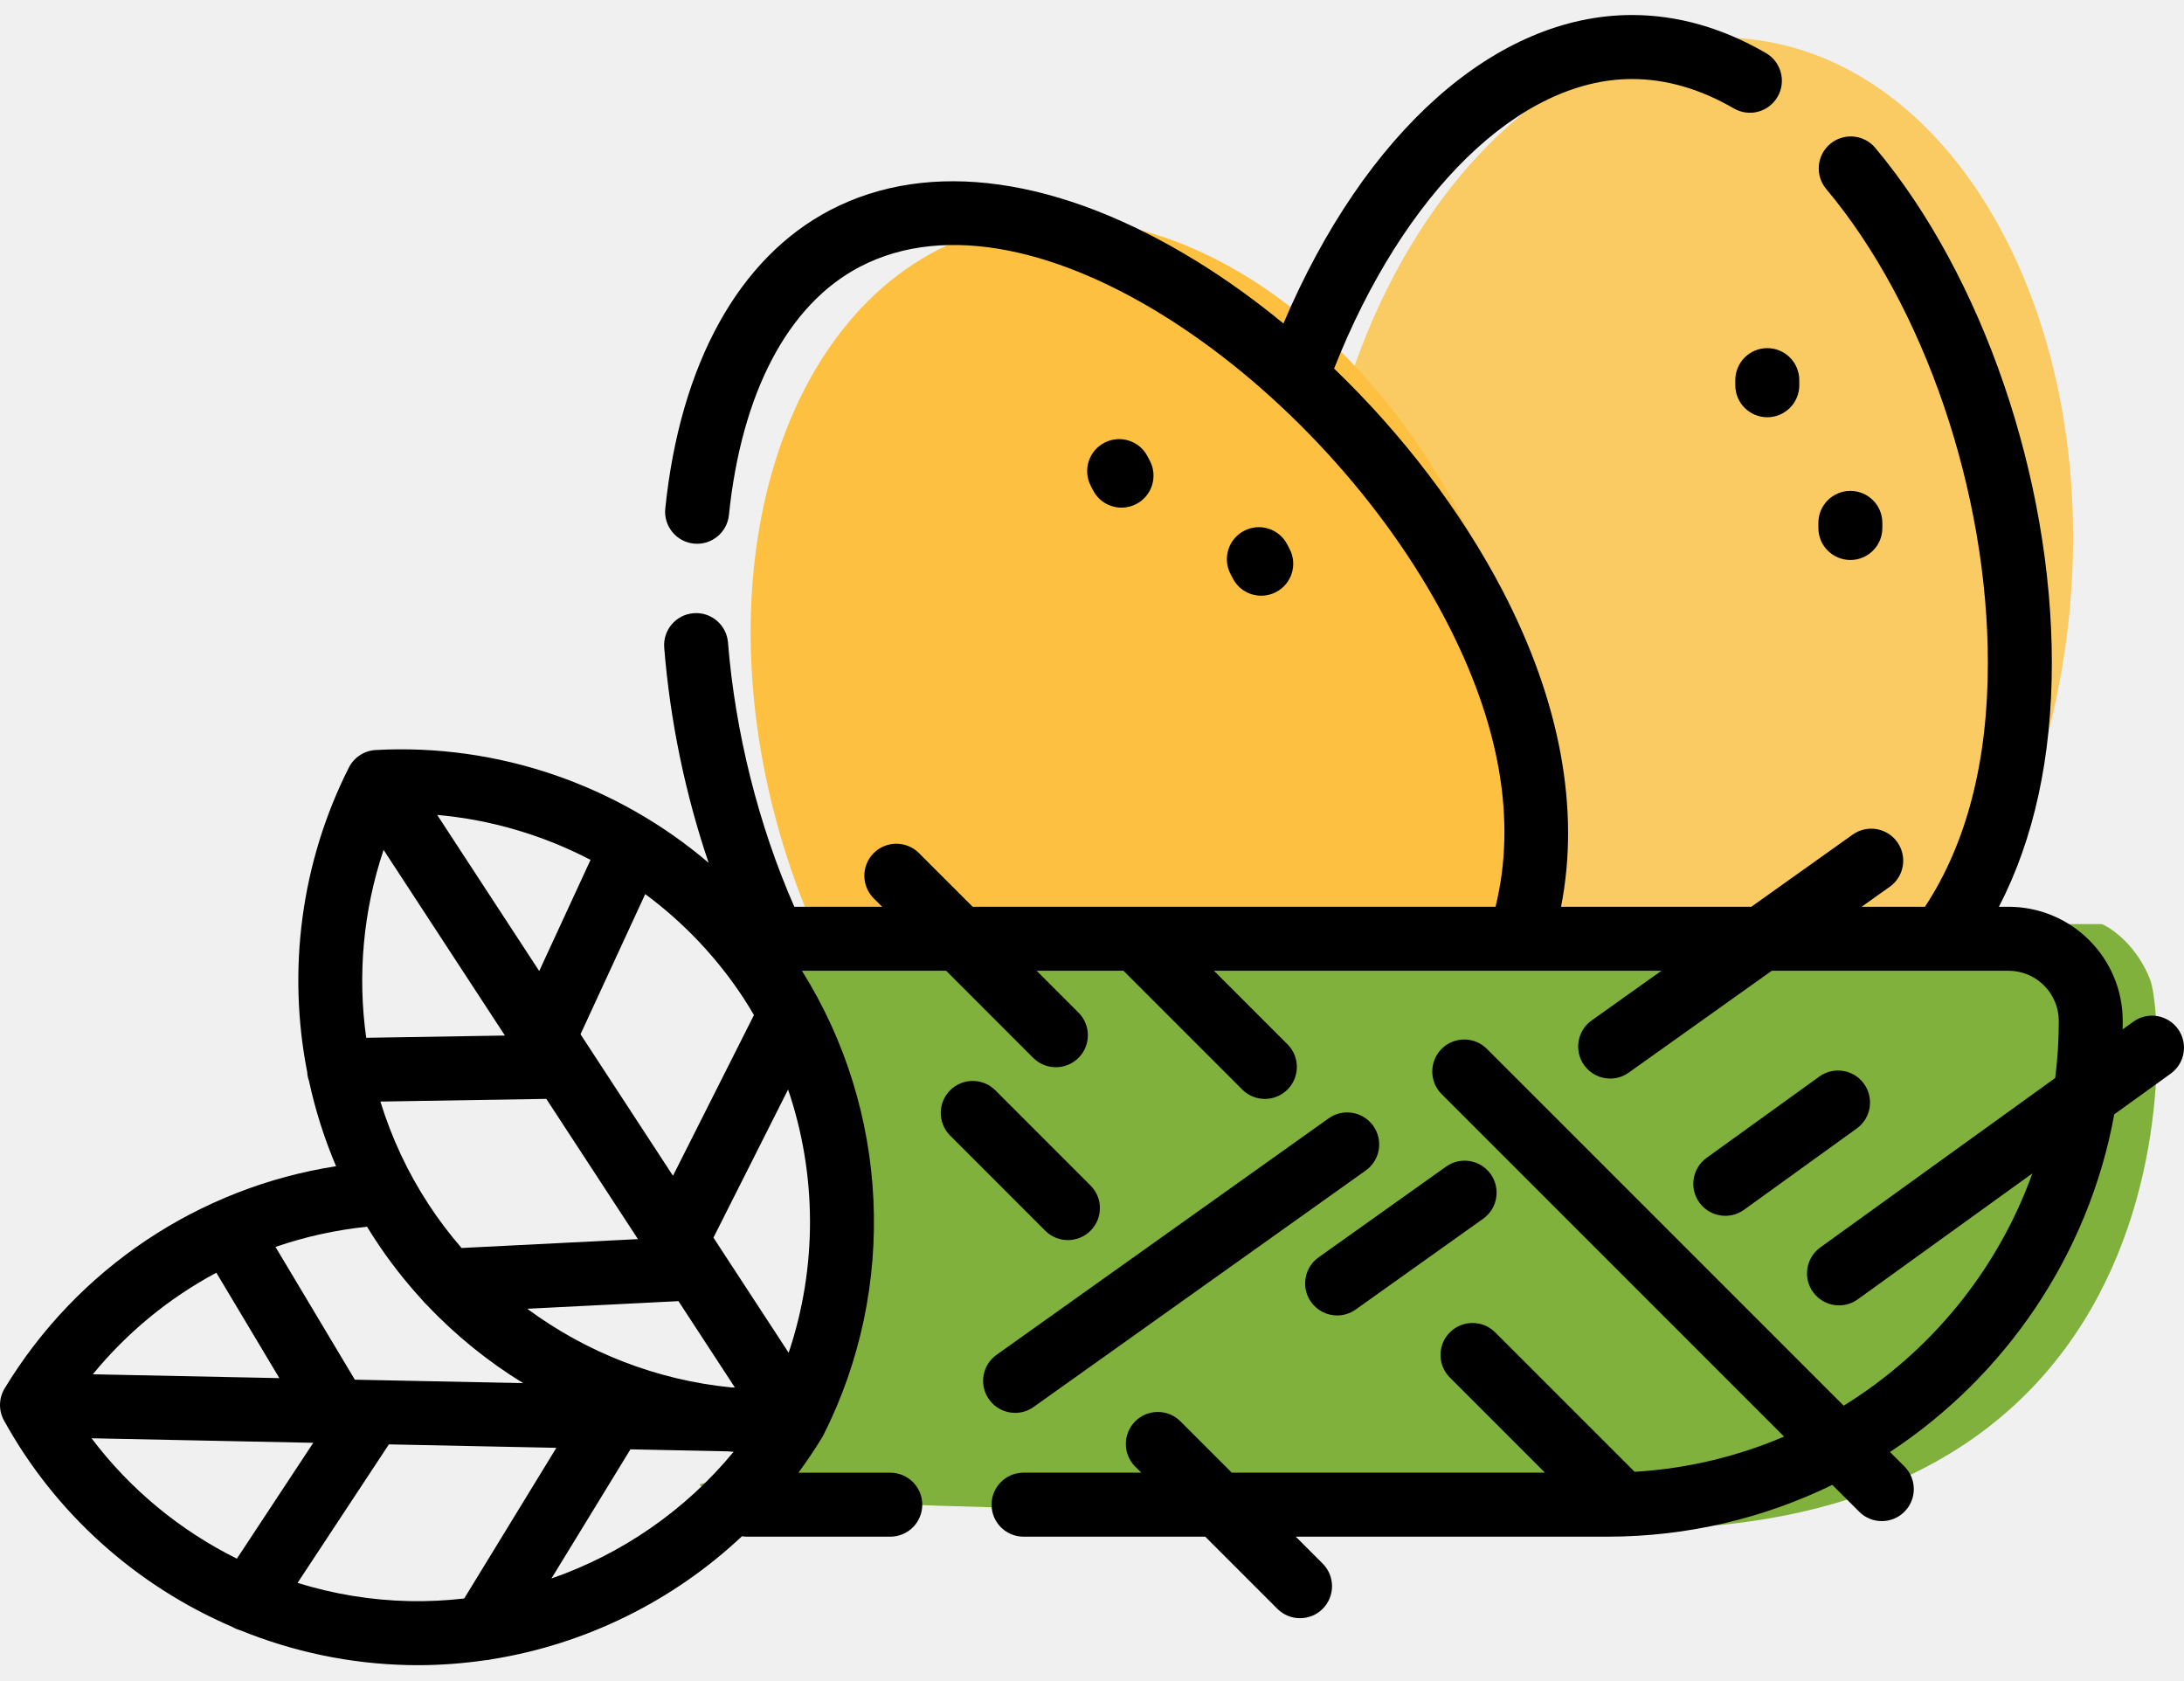
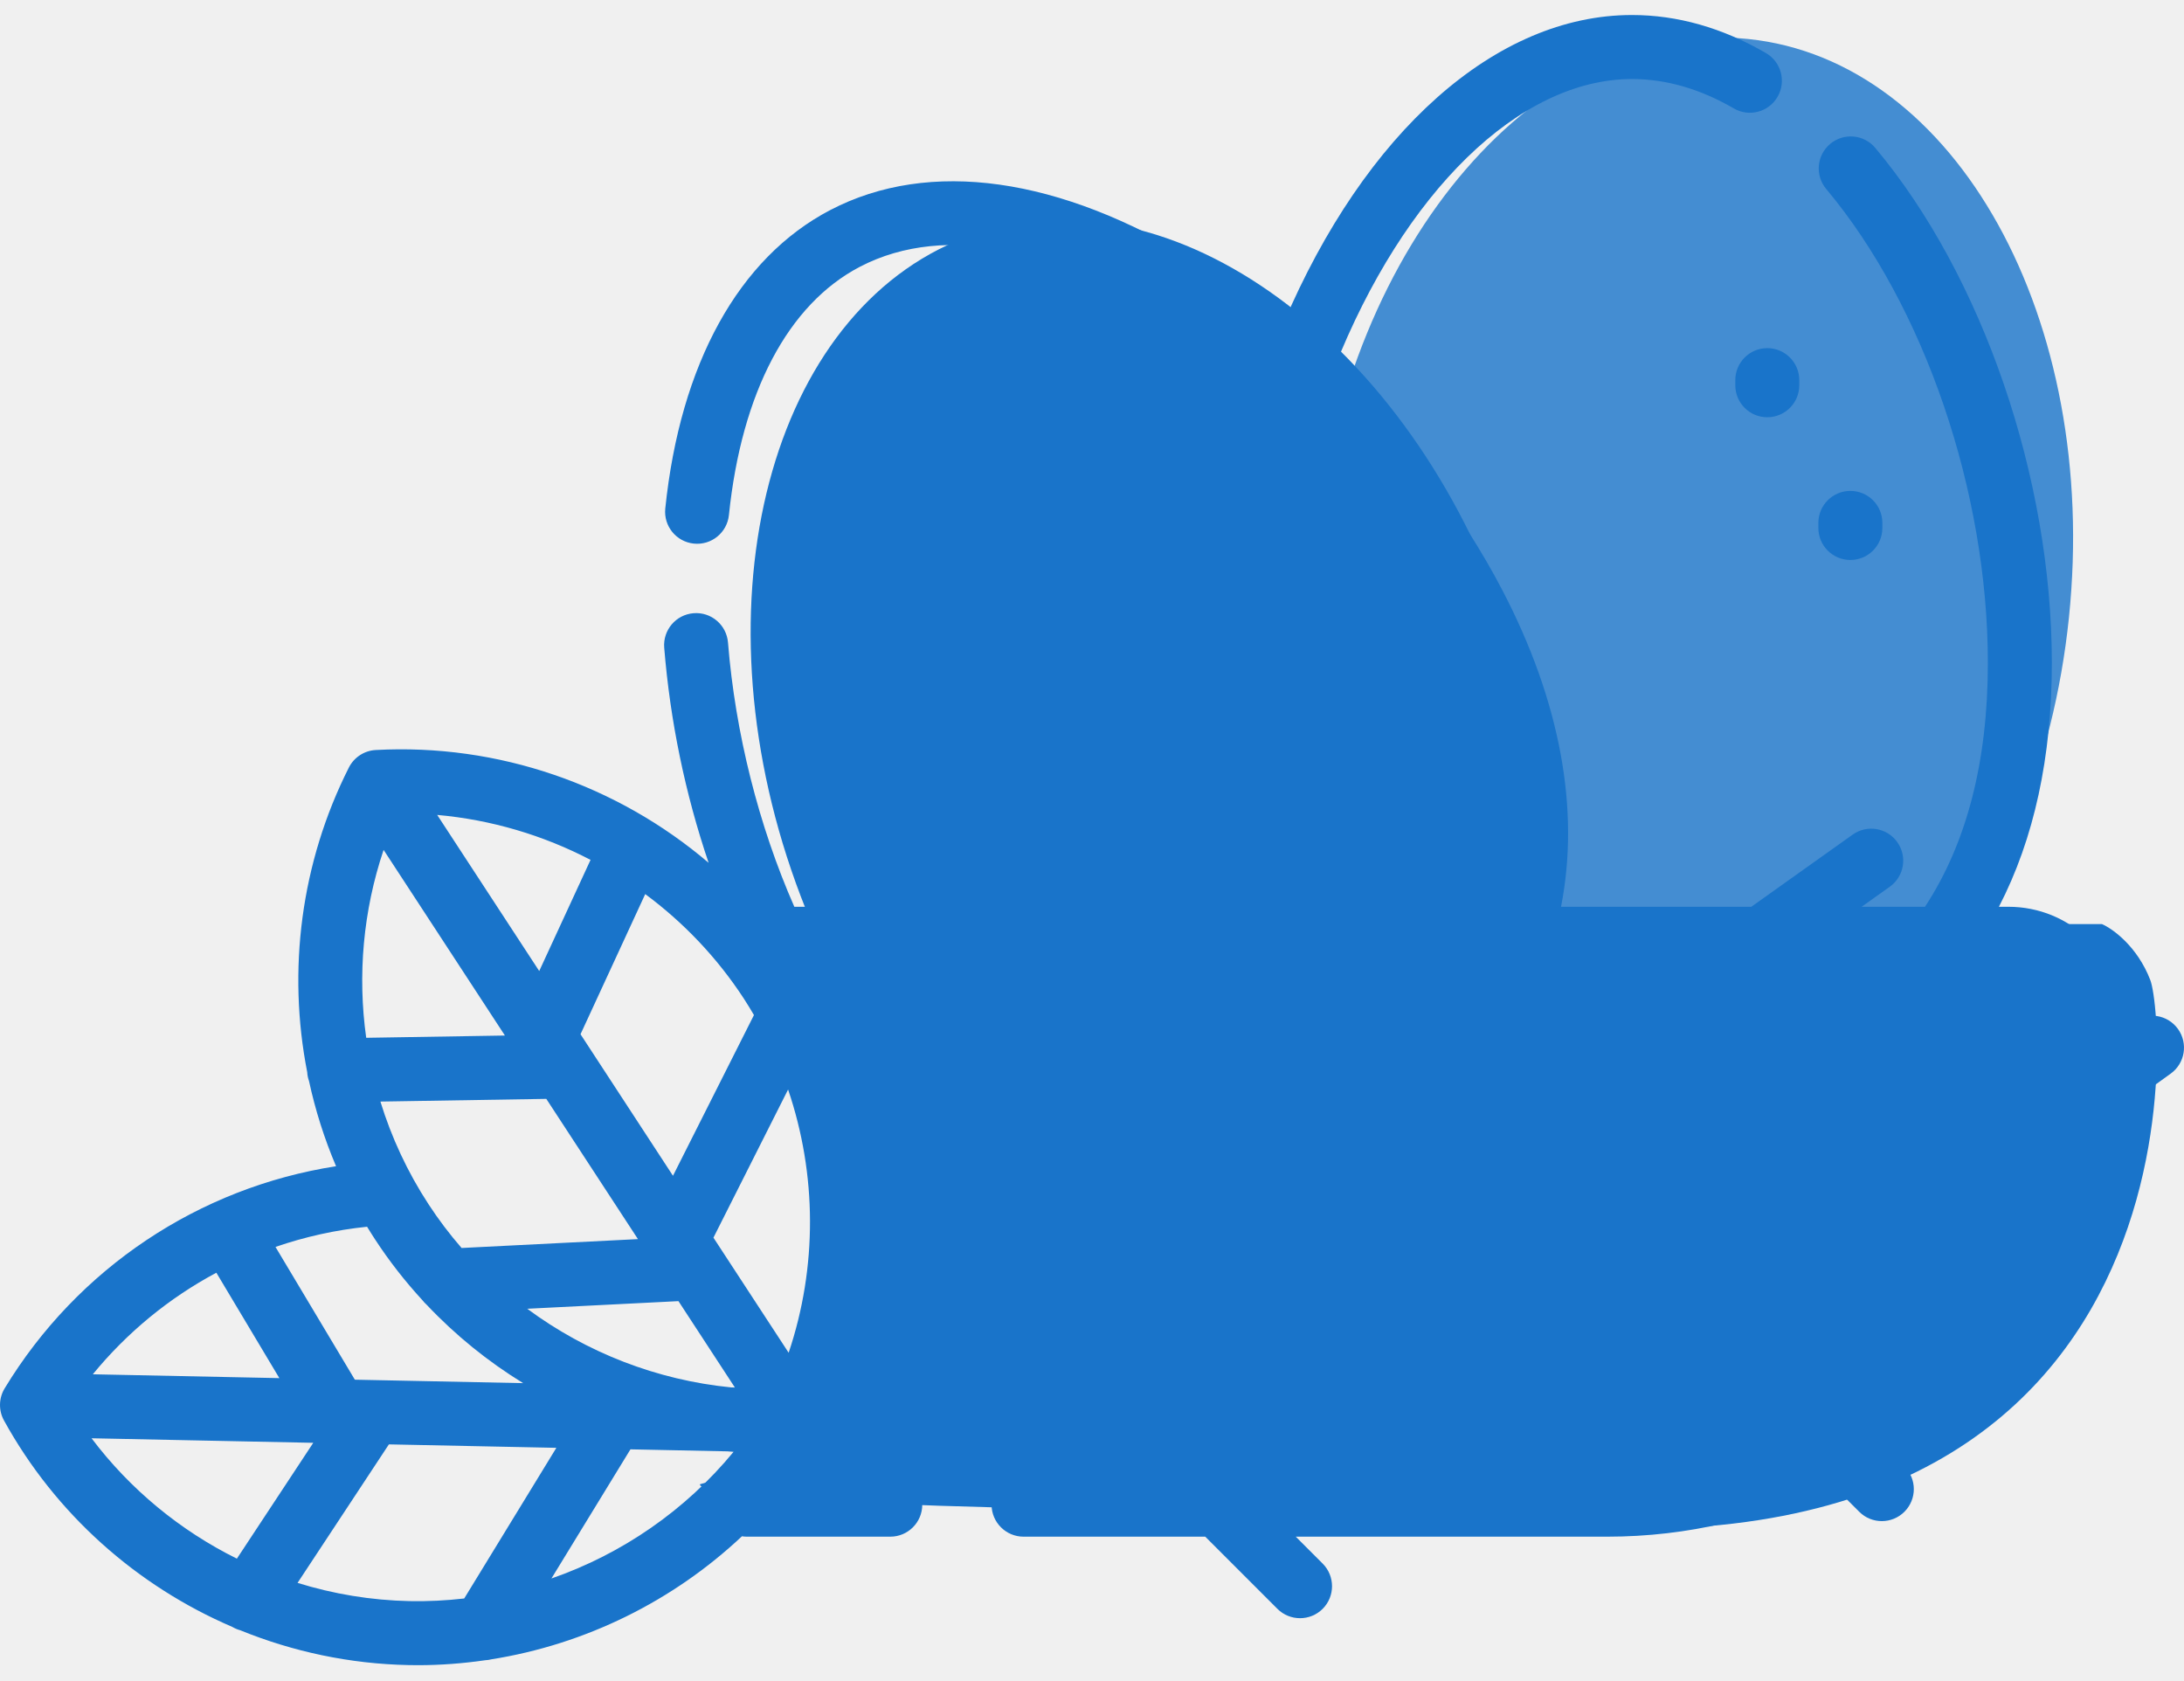
<svg xmlns="http://www.w3.org/2000/svg" width="78" height="60" viewBox="0 0 78 60" fill="none">
  <g clip-path="url(#clip0)">
-     <ellipse opacity="0.8" cx="60.443" cy="20.667" rx="13.519" ry="19.377" transform="rotate(5.91321 60.4431 20.6666)" fill="#FDC040" />
-     <ellipse cx="41.055" cy="26.706" rx="13.519" ry="19.377" transform="rotate(-18.8509 41.0546 26.7057)" fill="#FDC040" />
-     <path d="M27 33H75.071C75.455 33.167 76.337 33.8 76.797 35C77.373 36.5 79 58.5 51.5 54C29.862 54 24.813 53.333 25.005 53C29 52 29.5 48 30 45C30.5 42 27 33 27 33Z" fill="#81B13D" />
-     <path d="M63.117 12.432C62.486 12.432 61.975 12.944 61.975 13.575V13.757C61.975 14.389 62.486 14.9 63.117 14.9C63.748 14.9 64.26 14.389 64.26 13.757V13.575C64.26 12.944 63.748 12.432 63.117 12.432Z" fill="black" />
-     <path d="M66.085 17.53C65.454 17.53 64.942 18.041 64.942 18.672V18.855C64.942 19.486 65.454 19.997 66.085 19.997C66.716 19.997 67.227 19.486 67.227 18.855V18.672C67.227 18.041 66.716 17.53 66.085 17.53Z" fill="black" />
-     <path d="M41.067 16.457L40.982 16.295C40.69 15.735 40 15.518 39.441 15.811C38.881 16.103 38.665 16.793 38.957 17.352L39.041 17.514C39.245 17.905 39.643 18.128 40.055 18.128C40.233 18.128 40.414 18.087 40.583 17.998C41.142 17.706 41.359 17.016 41.067 16.457Z" fill="black" />
-     <path d="M46.057 19.602L45.972 19.44C45.68 18.88 44.99 18.663 44.431 18.956C43.871 19.248 43.655 19.938 43.947 20.497L44.031 20.659C44.235 21.05 44.633 21.273 45.045 21.273C45.223 21.273 45.404 21.232 45.573 21.143C46.132 20.851 46.349 20.161 46.057 19.602Z" fill="black" />
-     <path d="M38.947 42.334L35.549 38.935C35.103 38.489 34.379 38.489 33.933 38.935C33.487 39.381 33.487 40.105 33.933 40.551L37.331 43.95C37.555 44.173 37.847 44.284 38.139 44.284C38.432 44.284 38.724 44.173 38.947 43.95C39.394 43.503 39.394 42.78 38.947 42.334Z" fill="black" />
-     <path d="M49.045 40.205C48.679 39.691 47.966 39.57 47.452 39.936L35.591 48.381C35.077 48.746 34.957 49.46 35.323 49.974C35.546 50.287 35.897 50.454 36.255 50.454C36.484 50.454 36.715 50.385 36.916 50.242L48.777 41.798C49.291 41.432 49.411 40.719 49.045 40.205Z" fill="black" />
-     <path d="M53.239 41.928C52.873 41.414 52.16 41.294 51.645 41.66L47.092 44.901C46.578 45.267 46.458 45.981 46.824 46.495C47.047 46.808 47.399 46.975 47.756 46.975C47.985 46.975 48.217 46.906 48.418 46.763L52.97 43.521C53.484 43.156 53.604 42.442 53.239 41.928Z" fill="black" />
-     <path d="M77.784 36.744C77.415 36.232 76.701 36.116 76.189 36.485L75.808 36.76C75.81 36.662 75.812 36.564 75.812 36.466C75.812 35.376 75.388 34.35 74.616 33.575C73.844 32.805 72.818 32.381 71.728 32.381H71.39C72.644 29.958 73.28 27.041 73.28 23.673C73.28 17.068 70.804 9.849 66.973 5.28C66.567 4.797 65.847 4.734 65.363 5.139C64.88 5.545 64.817 6.266 65.222 6.749C68.729 10.93 70.995 17.573 70.995 23.673C70.995 27.188 70.24 30.114 68.749 32.381H66.487L67.492 31.666C68.007 31.3 68.126 30.586 67.76 30.072C67.395 29.558 66.681 29.438 66.167 29.804L62.547 32.381H55.751C56.436 28.912 55.722 25.036 53.653 21.071C52.171 18.234 50.066 15.488 47.646 13.162C50.139 6.856 54.265 2.822 58.286 2.822C59.5 2.822 60.724 3.175 61.922 3.872C62.468 4.189 63.167 4.004 63.484 3.458C63.801 2.913 63.616 2.213 63.071 1.896C61.519 0.994 59.909 0.536 58.286 0.536C53.422 0.536 48.745 4.716 45.837 11.552C44.846 10.737 43.82 9.996 42.774 9.35C37.852 6.31 33.191 5.654 29.65 7.502C26.384 9.209 24.293 12.993 23.76 18.158C23.695 18.786 24.151 19.347 24.779 19.412C25.408 19.478 25.968 19.02 26.033 18.393C26.484 14.016 28.145 10.867 30.708 9.528C36.949 6.27 47.255 13.757 51.627 22.129C53.571 25.853 54.169 29.297 53.412 32.381H40.602C40.599 32.381 40.596 32.381 40.593 32.381H34.738L32.82 30.464C32.374 30.018 31.65 30.018 31.204 30.464C30.758 30.91 30.758 31.633 31.204 32.08L31.506 32.381H28.369C27.096 29.488 26.259 26.167 26 22.945C25.949 22.316 25.399 21.846 24.77 21.898C24.14 21.948 23.672 22.499 23.722 23.128C23.933 25.747 24.474 28.352 25.308 30.811C22.051 28.036 17.798 26.545 13.418 26.783C13.01 26.805 12.645 27.044 12.46 27.408C10.742 30.811 10.259 34.651 10.972 38.288C10.978 38.398 11 38.504 11.036 38.603C11.26 39.641 11.583 40.66 12.002 41.646C7.111 42.405 2.769 45.287 0.165 49.581C-0.046 49.931 -0.055 50.367 0.142 50.725C1.983 54.066 4.885 56.633 8.294 58.096C8.385 58.149 8.48 58.19 8.578 58.216C10.461 58.983 12.491 59.417 14.579 59.46C14.693 59.463 14.806 59.464 14.921 59.464C15.733 59.464 16.538 59.402 17.332 59.287C17.406 59.283 17.481 59.273 17.553 59.254C20.911 58.72 24.033 57.178 26.498 54.861C26.554 54.869 26.611 54.875 26.669 54.875H31.796C32.427 54.875 32.938 54.364 32.938 53.732C32.938 53.101 32.427 52.59 31.796 52.59H28.515C28.815 52.183 29.099 51.763 29.364 51.326C29.372 51.313 29.378 51.299 29.386 51.285C29.393 51.273 29.401 51.262 29.407 51.249C32.069 45.977 31.767 39.653 28.64 34.666H33.791L36.901 37.777C37.125 38 37.417 38.111 37.709 38.111C38.002 38.111 38.294 38 38.518 37.777C38.964 37.331 38.964 36.607 38.518 36.161L37.023 34.666H40.124L44.366 38.908C44.589 39.131 44.882 39.243 45.174 39.243C45.466 39.243 45.759 39.131 45.982 38.908C46.428 38.462 46.428 37.738 45.982 37.292L43.356 34.666H54.271C54.272 34.666 54.273 34.667 54.275 34.667C54.276 34.667 54.277 34.666 54.278 34.666H59.338L56.843 36.442C56.329 36.808 56.209 37.522 56.575 38.036C56.798 38.349 57.15 38.516 57.507 38.516C57.736 38.516 57.968 38.447 58.169 38.304L63.278 34.666H69.345C69.345 34.666 69.346 34.666 69.347 34.666C69.347 34.666 69.348 34.666 69.349 34.666H71.729C72.209 34.666 72.662 34.853 73.001 35.191C73.341 35.532 73.528 35.985 73.528 36.465C73.528 37.153 73.484 37.831 73.4 38.496L65.011 44.546C64.499 44.915 64.383 45.629 64.752 46.141C64.976 46.451 65.325 46.615 65.68 46.615C65.912 46.615 66.145 46.545 66.347 46.4L72.584 41.903C71.338 45.37 68.936 48.29 65.845 50.197L53.103 37.455C52.657 37.009 51.934 37.009 51.487 37.455C51.041 37.902 51.041 38.625 51.487 39.071L63.717 51.301C62.061 52.009 60.263 52.446 58.38 52.559L53.398 47.578C52.952 47.132 52.229 47.132 51.782 47.578C51.336 48.024 51.336 48.748 51.783 49.194L55.178 52.589H43.992L42.159 50.756C41.713 50.31 40.99 50.31 40.543 50.756C40.097 51.203 40.097 51.926 40.543 52.372L40.761 52.589H36.556C35.925 52.589 35.413 53.101 35.413 53.732C35.413 54.363 35.925 54.875 36.556 54.875H43.045L45.622 57.452C45.845 57.675 46.138 57.786 46.43 57.786C46.722 57.786 47.015 57.675 47.238 57.452C47.684 57.005 47.684 56.282 47.238 55.836L46.277 54.875H57.401C60.282 54.875 63.01 54.209 65.44 53.025L66.4 53.984C66.623 54.208 66.915 54.319 67.208 54.319C67.5 54.319 67.793 54.208 68.016 53.984C68.462 53.538 68.462 52.815 68.016 52.368L67.499 51.851C71.618 49.139 74.589 44.82 75.51 39.792L77.526 38.339C78.037 37.97 78.153 37.256 77.784 36.744ZM26.56 35.651C26.688 35.847 26.809 36.047 26.927 36.248L24.035 41.987L20.733 36.933L23.044 31.928C24.409 32.939 25.606 34.192 26.56 35.651ZM22.784 44.249L16.485 44.566C16.06 44.076 15.665 43.556 15.306 43.006C14.554 41.856 13.981 40.62 13.586 39.337L19.511 39.241L22.784 44.249ZM21.091 30.706L19.258 34.676L15.614 29.101C17.541 29.272 19.401 29.825 21.091 30.706ZM13.7 30.35L18.033 36.979L13.079 37.06C12.765 34.823 12.969 32.522 13.7 30.35ZM13.11 43.807C13.202 43.958 13.296 44.108 13.393 44.256C13.9 45.033 14.468 45.758 15.086 46.43C15.131 46.489 15.182 46.543 15.237 46.592C16.263 47.679 17.424 48.619 18.684 49.392L12.673 49.269L9.839 44.528C10.888 44.166 11.985 43.922 13.11 43.807ZM7.727 45.449L9.977 49.213L3.315 49.076C4.543 47.577 6.045 46.348 7.727 45.449ZM8.46 55.66C6.436 54.656 4.65 53.19 3.27 51.361L11.188 51.523L8.46 55.66ZM16.579 57.082C15.935 57.156 15.282 57.189 14.625 57.176C13.252 57.147 11.908 56.923 10.627 56.525L13.889 51.579L19.87 51.702L16.579 57.082ZM19.694 56.368L22.516 51.756L25.985 51.828C26.056 51.834 26.127 51.839 26.199 51.845C24.48 53.932 22.218 55.491 19.694 56.368ZM26.118 49.545C23.467 49.285 20.946 48.302 18.83 46.736L24.231 46.464L26.246 49.548L26.118 49.545ZM28.166 48.307L25.48 44.197L28.146 38.907C29.177 41.936 29.195 45.25 28.166 48.307Z" fill="black" />
-     <path d="M66.571 38.703C66.202 38.191 65.488 38.075 64.976 38.444L60.95 41.347C60.438 41.716 60.322 42.431 60.691 42.943C60.915 43.252 61.264 43.417 61.619 43.417C61.851 43.417 62.084 43.347 62.287 43.201L66.313 40.298C66.825 39.929 66.94 39.215 66.571 38.703Z" fill="black" />
+     <ellipse opacity="0.8" cx="60.443" cy="20.667" rx="13.519" ry="19.377" transform="rotate(5.91321 60.4431 20.6666)" fill="#1974ca" />
+     <ellipse cx="41.055" cy="26.706" rx="13.519" ry="19.377" transform="rotate(-18.8509 41.0546 26.7057)" fill="#1974ca" />
+     <path d="M27 33H75.071C75.455 33.167 76.337 33.8 76.797 35C77.373 36.5 79 58.5 51.5 54C29.862 54 24.813 53.333 25.005 53C29 52 29.5 48 30 45C30.5 42 27 33 27 33Z" fill="#1974ca" />
+     <path d="M63.117 12.432C62.486 12.432 61.975 12.944 61.975 13.575V13.757C61.975 14.389 62.486 14.9 63.117 14.9C63.748 14.9 64.26 14.389 64.26 13.757V13.575C64.26 12.944 63.748 12.432 63.117 12.432Z" fill="#1974ca" />
+     <path d="M66.085 17.53C65.454 17.53 64.942 18.041 64.942 18.672V18.855C64.942 19.486 65.454 19.997 66.085 19.997C66.716 19.997 67.227 19.486 67.227 18.855V18.672C67.227 18.041 66.716 17.53 66.085 17.53Z" fill="#1974ca" />
+     <path d="M41.067 16.457L40.982 16.295C40.69 15.735 40 15.518 39.441 15.811C38.881 16.103 38.665 16.793 38.957 17.352L39.041 17.514C39.245 17.905 39.643 18.128 40.055 18.128C40.233 18.128 40.414 18.087 40.583 17.998C41.142 17.706 41.359 17.016 41.067 16.457Z" fill="#1974ca" />
+     <path d="M46.057 19.602L45.972 19.44C45.68 18.88 44.99 18.663 44.431 18.956C43.871 19.248 43.655 19.938 43.947 20.497L44.031 20.659C44.235 21.05 44.633 21.273 45.045 21.273C45.223 21.273 45.404 21.232 45.573 21.143C46.132 20.851 46.349 20.161 46.057 19.602Z" fill="#1974ca" />
+     <path d="M38.947 42.334L35.549 38.935C35.103 38.489 34.379 38.489 33.933 38.935C33.487 39.381 33.487 40.105 33.933 40.551L37.331 43.95C37.555 44.173 37.847 44.284 38.139 44.284C38.432 44.284 38.724 44.173 38.947 43.95C39.394 43.503 39.394 42.78 38.947 42.334Z" fill="#1974ca" />
+     <path d="M49.045 40.205C48.679 39.691 47.966 39.57 47.452 39.936L35.591 48.381C35.077 48.746 34.957 49.46 35.323 49.974C35.546 50.287 35.897 50.454 36.255 50.454C36.484 50.454 36.715 50.385 36.916 50.242L48.777 41.798C49.291 41.432 49.411 40.719 49.045 40.205Z" fill="#1974ca" />
+     <path d="M53.239 41.928C52.873 41.414 52.16 41.294 51.645 41.66L47.092 44.901C46.578 45.267 46.458 45.981 46.824 46.495C47.047 46.808 47.399 46.975 47.756 46.975C47.985 46.975 48.217 46.906 48.418 46.763L52.97 43.521C53.484 43.156 53.604 42.442 53.239 41.928Z" fill="#1974ca" />
+     <path d="M77.784 36.744C77.415 36.232 76.701 36.116 76.189 36.485L75.808 36.76C75.81 36.662 75.812 36.564 75.812 36.466C75.812 35.376 75.388 34.35 74.616 33.575C73.844 32.805 72.818 32.381 71.728 32.381H71.39C72.644 29.958 73.28 27.041 73.28 23.673C73.28 17.068 70.804 9.849 66.973 5.28C66.567 4.797 65.847 4.734 65.363 5.139C64.88 5.545 64.817 6.266 65.222 6.749C68.729 10.93 70.995 17.573 70.995 23.673C70.995 27.188 70.24 30.114 68.749 32.381H66.487L67.492 31.666C68.007 31.3 68.126 30.586 67.76 30.072C67.395 29.558 66.681 29.438 66.167 29.804L62.547 32.381H55.751C56.436 28.912 55.722 25.036 53.653 21.071C52.171 18.234 50.066 15.488 47.646 13.162C50.139 6.856 54.265 2.822 58.286 2.822C59.5 2.822 60.724 3.175 61.922 3.872C62.468 4.189 63.167 4.004 63.484 3.458C63.801 2.913 63.616 2.213 63.071 1.896C61.519 0.994 59.909 0.536 58.286 0.536C53.422 0.536 48.745 4.716 45.837 11.552C44.846 10.737 43.82 9.996 42.774 9.35C37.852 6.31 33.191 5.654 29.65 7.502C26.384 9.209 24.293 12.993 23.76 18.158C23.695 18.786 24.151 19.347 24.779 19.412C25.408 19.478 25.968 19.02 26.033 18.393C26.484 14.016 28.145 10.867 30.708 9.528C36.949 6.27 47.255 13.757 51.627 22.129C53.571 25.853 54.169 29.297 53.412 32.381H40.602C40.599 32.381 40.596 32.381 40.593 32.381H34.738L32.82 30.464C32.374 30.018 31.65 30.018 31.204 30.464C30.758 30.91 30.758 31.633 31.204 32.08L31.506 32.381H28.369C27.096 29.488 26.259 26.167 26 22.945C25.949 22.316 25.399 21.846 24.77 21.898C24.14 21.948 23.672 22.499 23.722 23.128C23.933 25.747 24.474 28.352 25.308 30.811C22.051 28.036 17.798 26.545 13.418 26.783C13.01 26.805 12.645 27.044 12.46 27.408C10.742 30.811 10.259 34.651 10.972 38.288C10.978 38.398 11 38.504 11.036 38.603C11.26 39.641 11.583 40.66 12.002 41.646C7.111 42.405 2.769 45.287 0.165 49.581C-0.046 49.931 -0.055 50.367 0.142 50.725C1.983 54.066 4.885 56.633 8.294 58.096C8.385 58.149 8.48 58.19 8.578 58.216C10.461 58.983 12.491 59.417 14.579 59.46C14.693 59.463 14.806 59.464 14.921 59.464C15.733 59.464 16.538 59.402 17.332 59.287C17.406 59.283 17.481 59.273 17.553 59.254C20.911 58.72 24.033 57.178 26.498 54.861C26.554 54.869 26.611 54.875 26.669 54.875H31.796C32.427 54.875 32.938 54.364 32.938 53.732C32.938 53.101 32.427 52.59 31.796 52.59H28.515C28.815 52.183 29.099 51.763 29.364 51.326C29.372 51.313 29.378 51.299 29.386 51.285C29.393 51.273 29.401 51.262 29.407 51.249C32.069 45.977 31.767 39.653 28.64 34.666H33.791L36.901 37.777C37.125 38 37.417 38.111 37.709 38.111C38.002 38.111 38.294 38 38.518 37.777C38.964 37.331 38.964 36.607 38.518 36.161L37.023 34.666H40.124L44.366 38.908C44.589 39.131 44.882 39.243 45.174 39.243C45.466 39.243 45.759 39.131 45.982 38.908C46.428 38.462 46.428 37.738 45.982 37.292L43.356 34.666H54.271C54.272 34.666 54.273 34.667 54.275 34.667C54.276 34.667 54.277 34.666 54.278 34.666H59.338L56.843 36.442C56.329 36.808 56.209 37.522 56.575 38.036C56.798 38.349 57.15 38.516 57.507 38.516C57.736 38.516 57.968 38.447 58.169 38.304L63.278 34.666H69.345C69.345 34.666 69.346 34.666 69.347 34.666C69.347 34.666 69.348 34.666 69.349 34.666H71.729C72.209 34.666 72.662 34.853 73.001 35.191C73.341 35.532 73.528 35.985 73.528 36.465C73.528 37.153 73.484 37.831 73.4 38.496L65.011 44.546C64.499 44.915 64.383 45.629 64.752 46.141C64.976 46.451 65.325 46.615 65.68 46.615C65.912 46.615 66.145 46.545 66.347 46.4L72.584 41.903C71.338 45.37 68.936 48.29 65.845 50.197L53.103 37.455C52.657 37.009 51.934 37.009 51.487 37.455C51.041 37.902 51.041 38.625 51.487 39.071L63.717 51.301C62.061 52.009 60.263 52.446 58.38 52.559L53.398 47.578C52.952 47.132 52.229 47.132 51.782 47.578C51.336 48.024 51.336 48.748 51.783 49.194L55.178 52.589H43.992L42.159 50.756C41.713 50.31 40.99 50.31 40.543 50.756C40.097 51.203 40.097 51.926 40.543 52.372L40.761 52.589H36.556C35.925 52.589 35.413 53.101 35.413 53.732C35.413 54.363 35.925 54.875 36.556 54.875H43.045L45.622 57.452C45.845 57.675 46.138 57.786 46.43 57.786C46.722 57.786 47.015 57.675 47.238 57.452C47.684 57.005 47.684 56.282 47.238 55.836L46.277 54.875H57.401C60.282 54.875 63.01 54.209 65.44 53.025L66.4 53.984C66.623 54.208 66.915 54.319 67.208 54.319C67.5 54.319 67.793 54.208 68.016 53.984C68.462 53.538 68.462 52.815 68.016 52.368L67.499 51.851C71.618 49.139 74.589 44.82 75.51 39.792L77.526 38.339C78.037 37.97 78.153 37.256 77.784 36.744ZM26.56 35.651C26.688 35.847 26.809 36.047 26.927 36.248L24.035 41.987L20.733 36.933L23.044 31.928C24.409 32.939 25.606 34.192 26.56 35.651ZM22.784 44.249L16.485 44.566C16.06 44.076 15.665 43.556 15.306 43.006C14.554 41.856 13.981 40.62 13.586 39.337L19.511 39.241L22.784 44.249ZM21.091 30.706L19.258 34.676L15.614 29.101C17.541 29.272 19.401 29.825 21.091 30.706ZM13.7 30.35L18.033 36.979L13.079 37.06C12.765 34.823 12.969 32.522 13.7 30.35ZM13.11 43.807C13.202 43.958 13.296 44.108 13.393 44.256C13.9 45.033 14.468 45.758 15.086 46.43C15.131 46.489 15.182 46.543 15.237 46.592C16.263 47.679 17.424 48.619 18.684 49.392L12.673 49.269L9.839 44.528C10.888 44.166 11.985 43.922 13.11 43.807ZM7.727 45.449L9.977 49.213L3.315 49.076C4.543 47.577 6.045 46.348 7.727 45.449ZM8.46 55.66C6.436 54.656 4.65 53.19 3.27 51.361L11.188 51.523L8.46 55.66ZM16.579 57.082C15.935 57.156 15.282 57.189 14.625 57.176C13.252 57.147 11.908 56.923 10.627 56.525L13.889 51.579L19.87 51.702L16.579 57.082ZM19.694 56.368L22.516 51.756L25.985 51.828C26.056 51.834 26.127 51.839 26.199 51.845C24.48 53.932 22.218 55.491 19.694 56.368ZM26.118 49.545C23.467 49.285 20.946 48.302 18.83 46.736L24.231 46.464L26.246 49.548L26.118 49.545ZM28.166 48.307L25.48 44.197L28.146 38.907C29.177 41.936 29.195 45.25 28.166 48.307Z" fill="#1974ca" />
+     <path d="M66.571 38.703C66.202 38.191 65.488 38.075 64.976 38.444L60.95 41.347C60.438 41.716 60.322 42.431 60.691 42.943C60.915 43.252 61.264 43.417 61.619 43.417C61.851 43.417 62.084 43.347 62.287 43.201L66.313 40.298C66.825 39.929 66.94 39.215 66.571 38.703Z" fill="#1974ca" />
  </g>
  <defs>
    <clipPath id="clip0">
      <rect width="78" height="60" fill="white" />
    </clipPath>
  </defs>
</svg>
